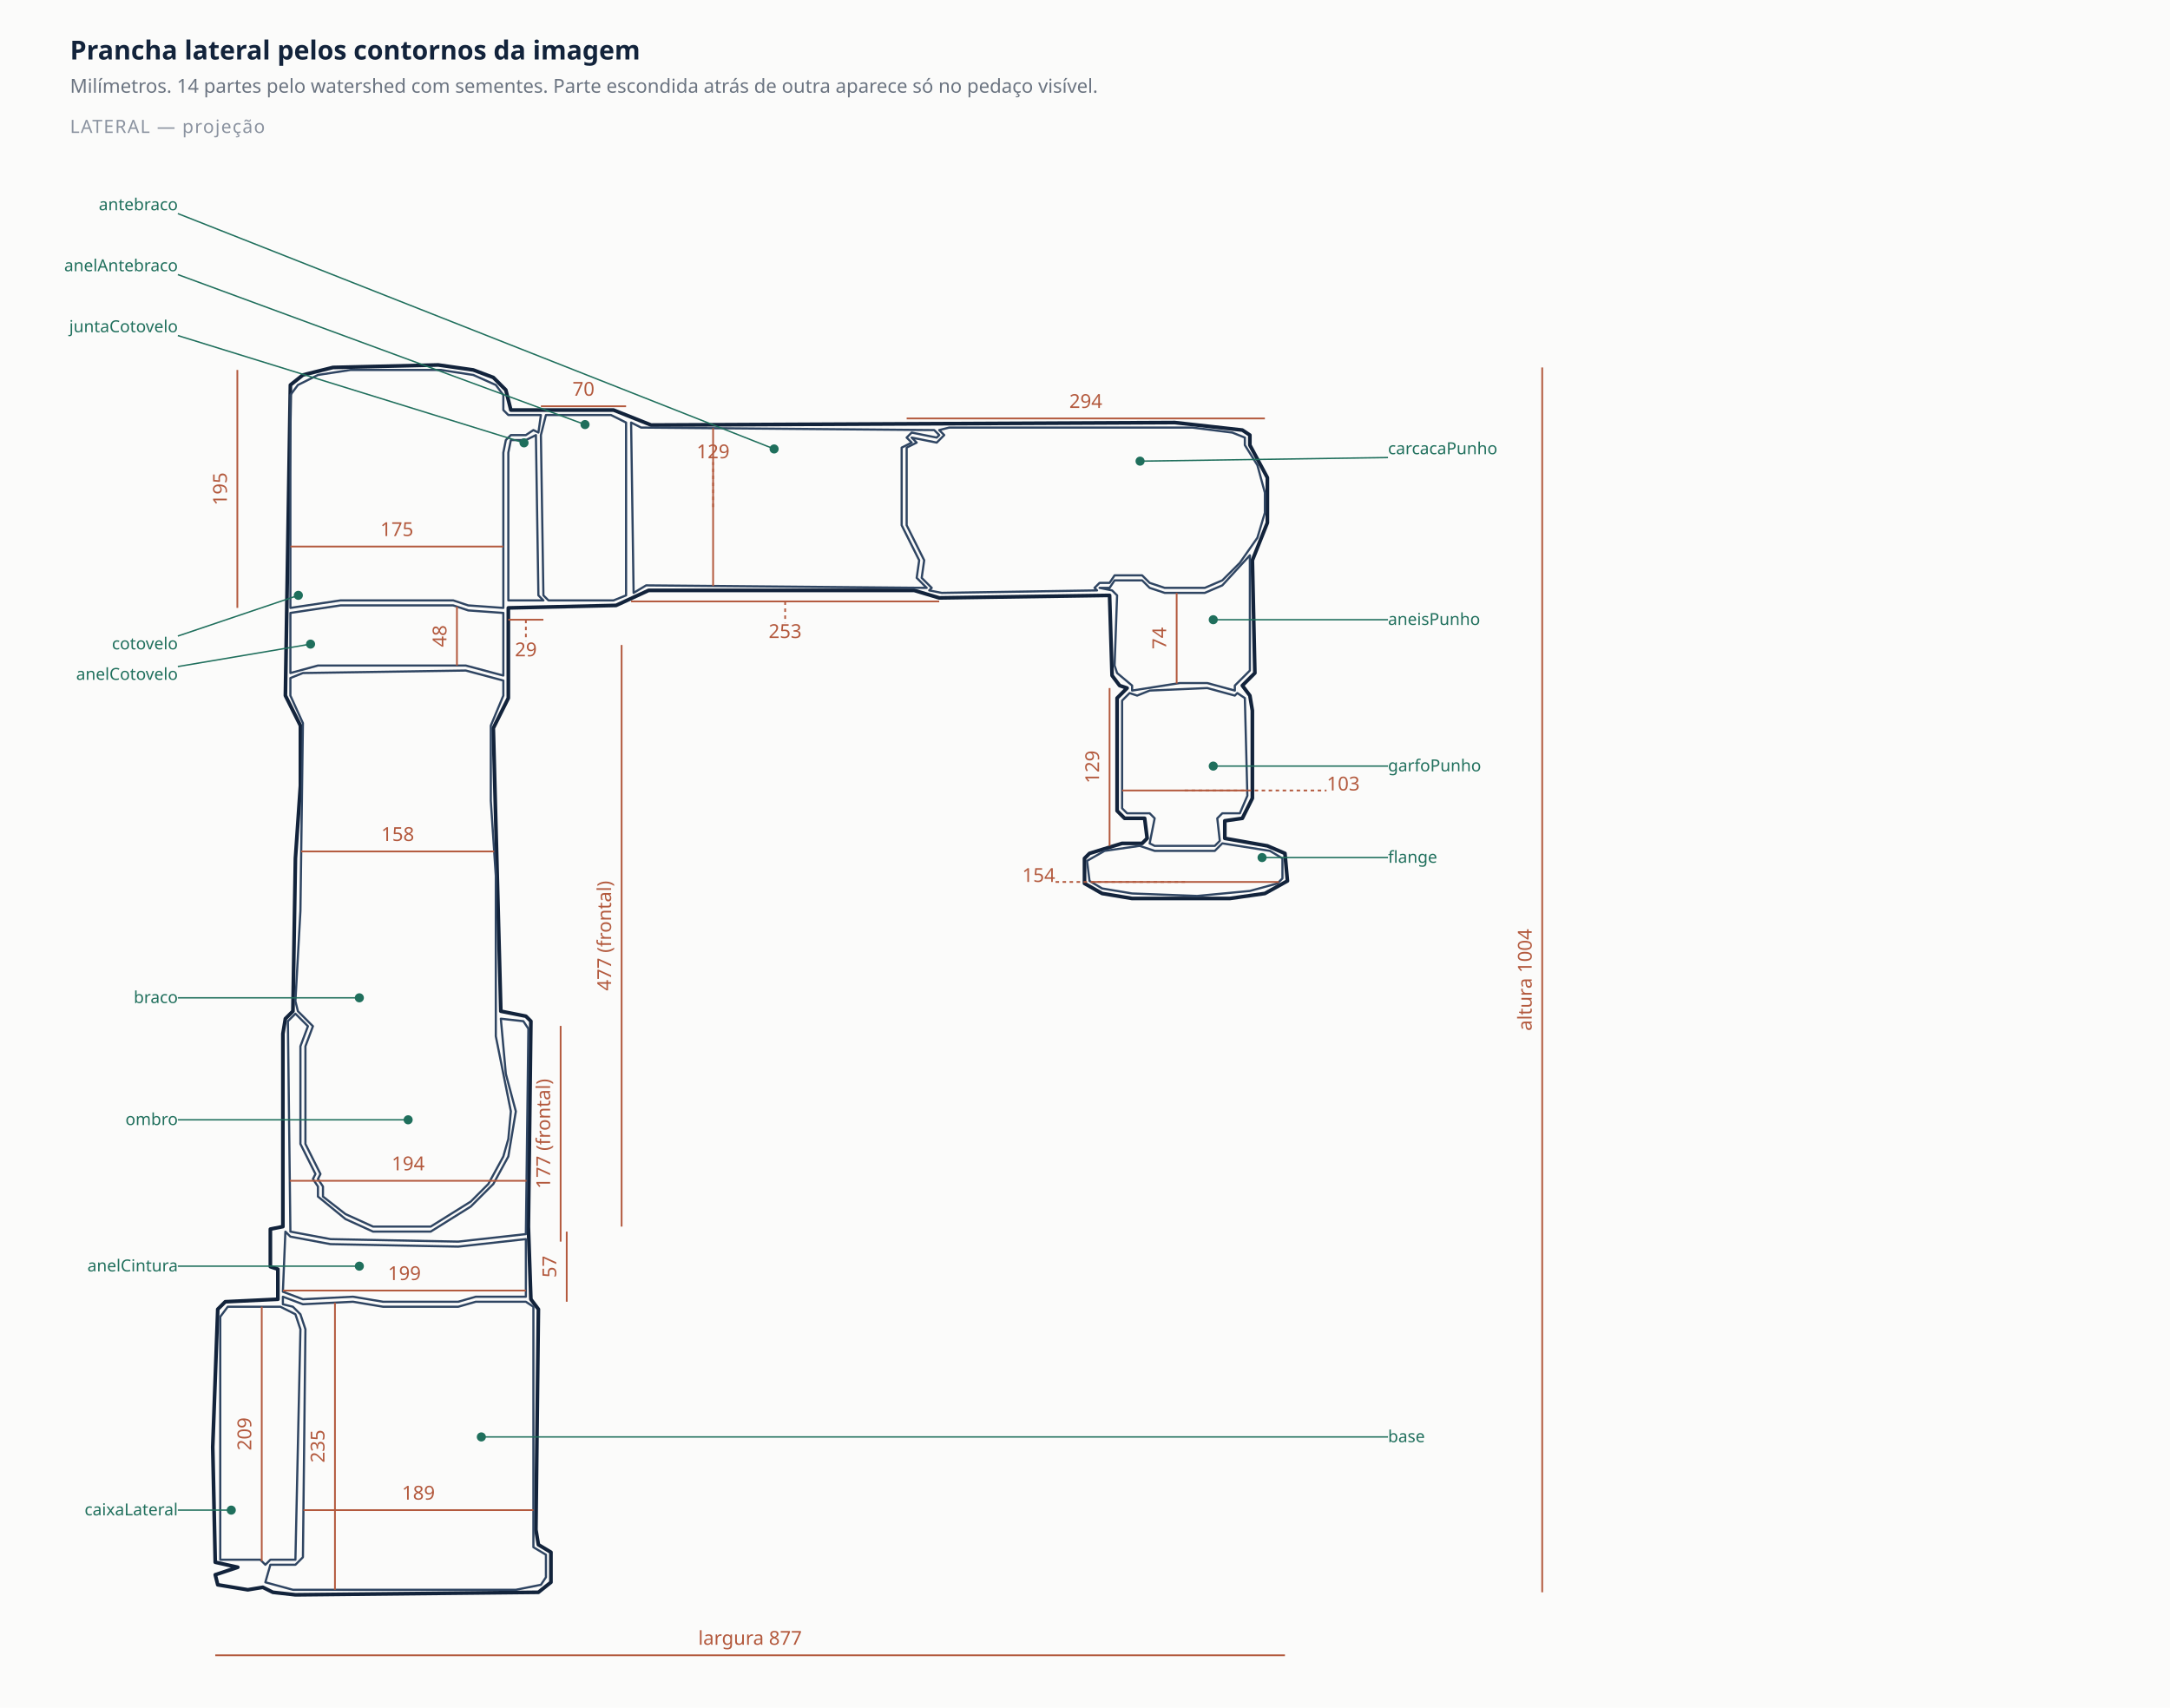
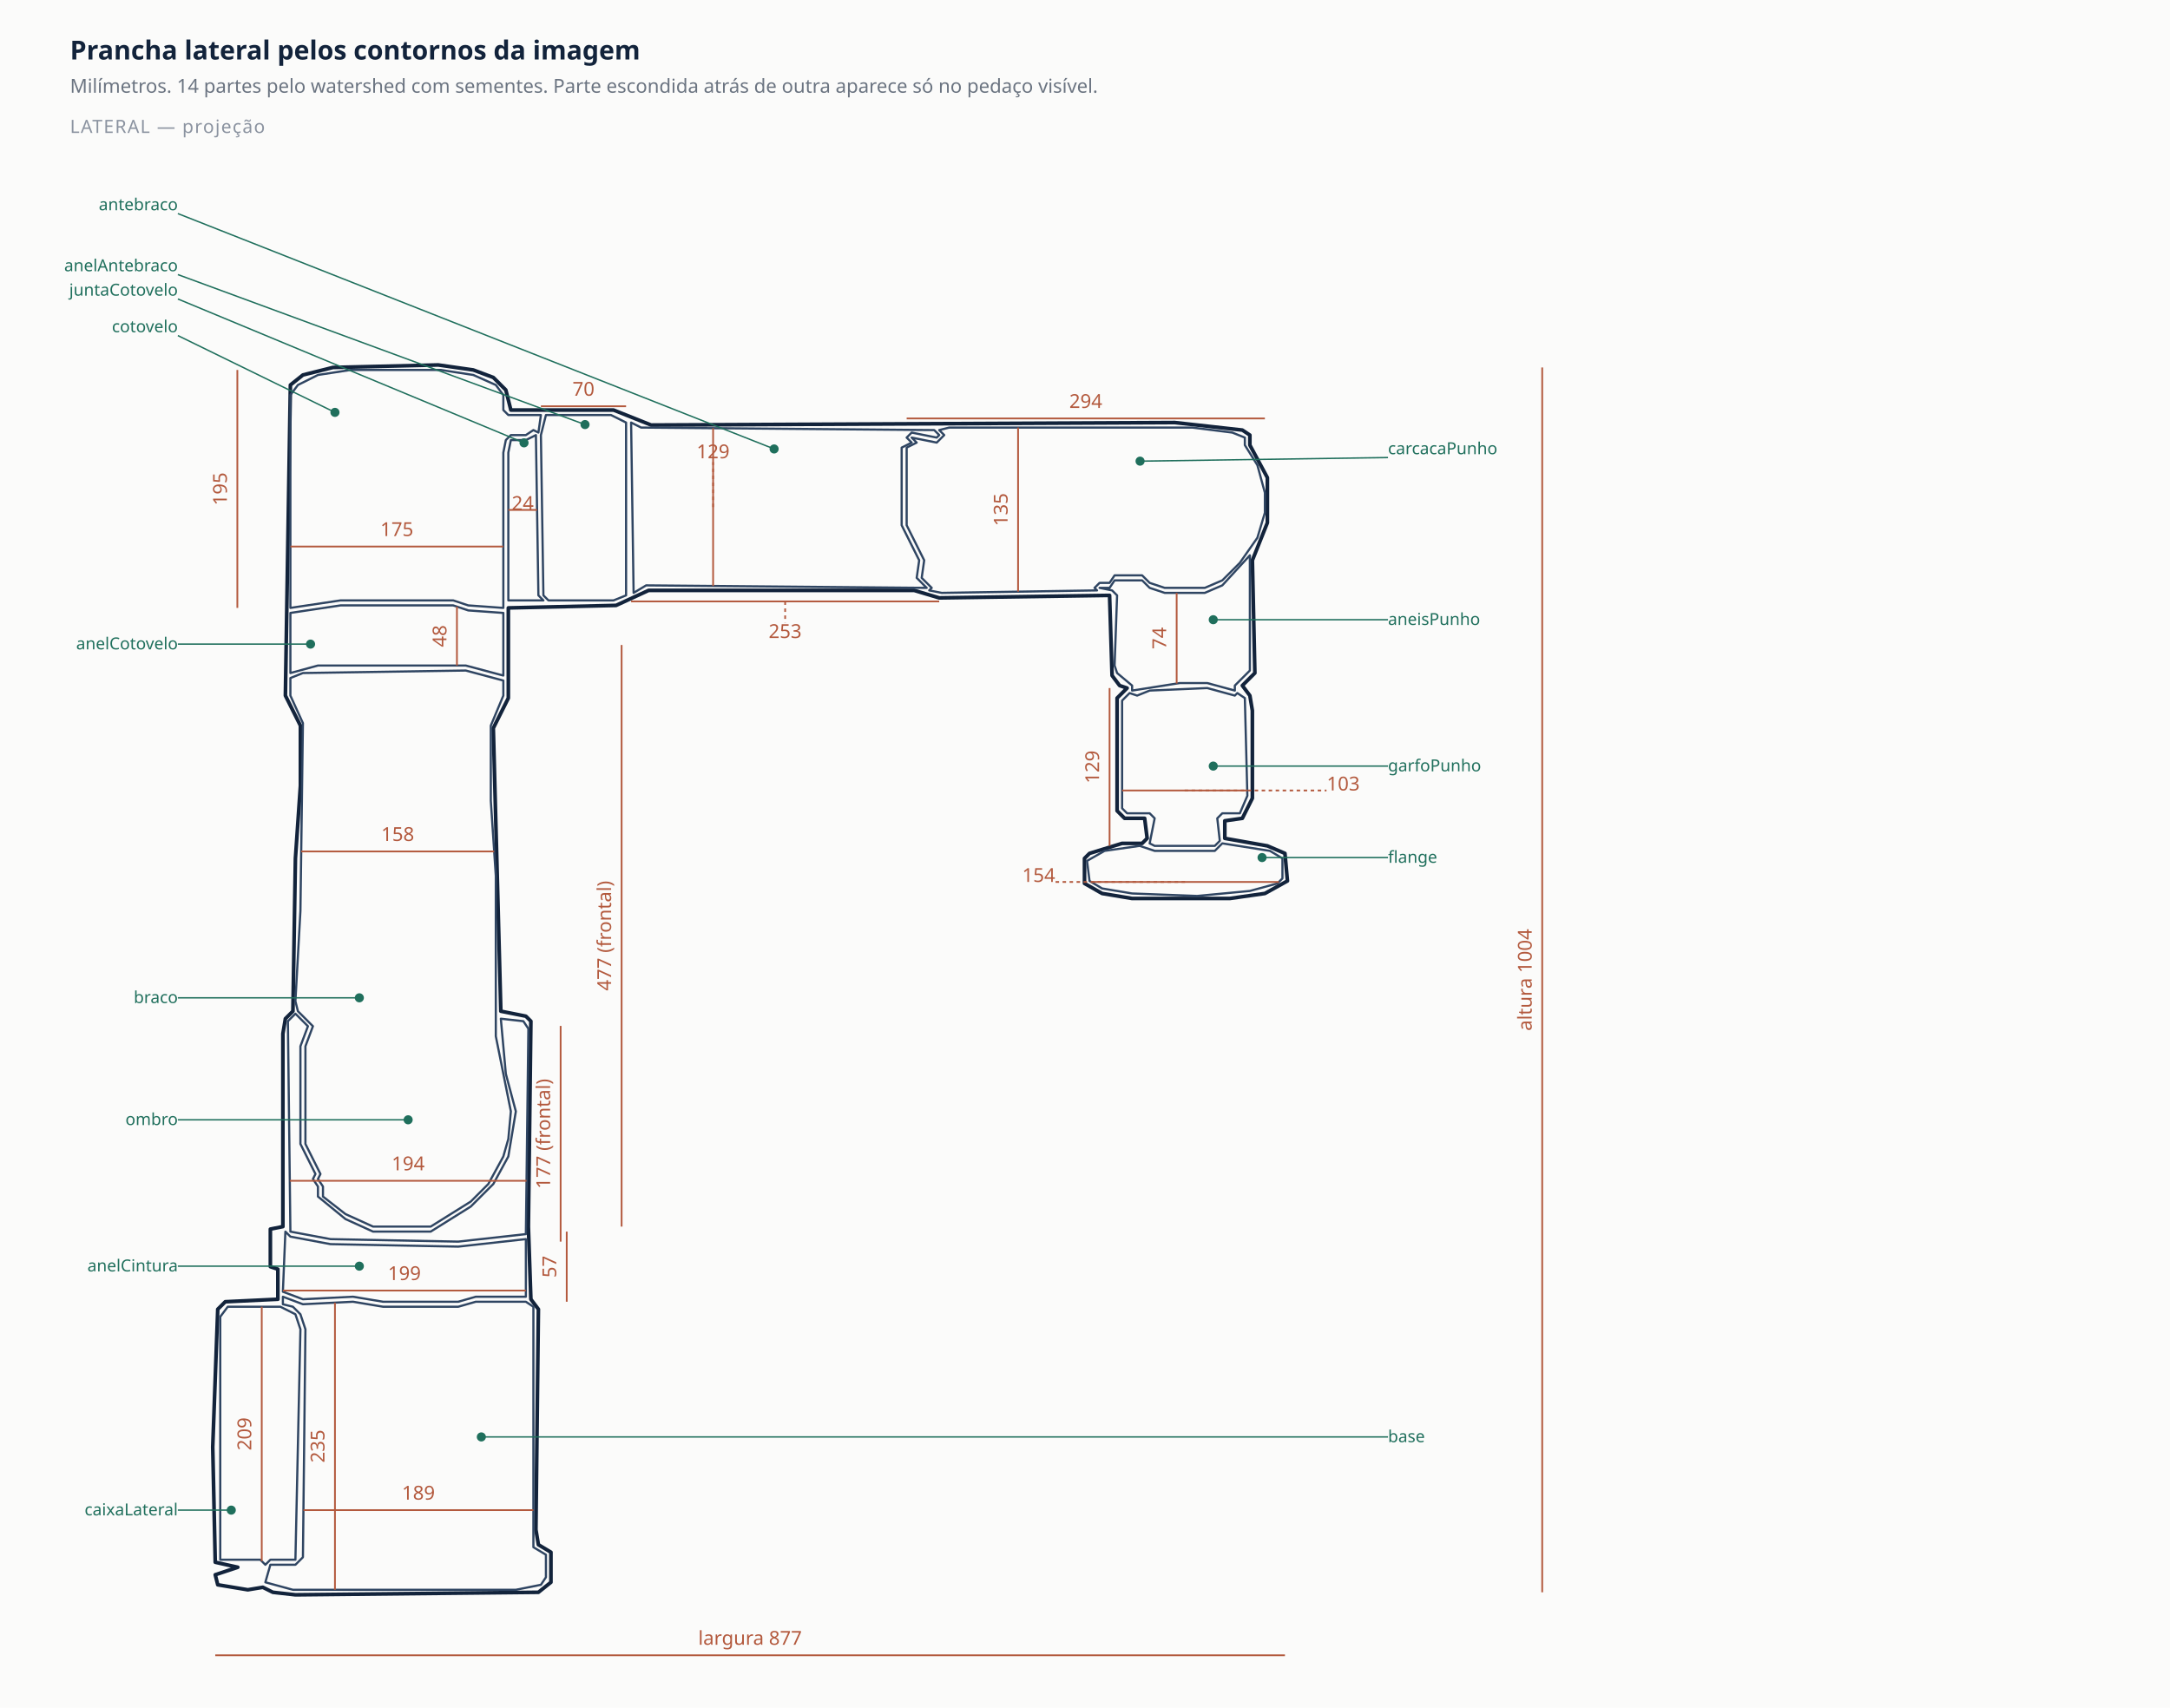
<svg xmlns="http://www.w3.org/2000/svg" viewBox="0 0 1240 976" width="1240" height="976" font-family="ui-sans-serif, system-ui, sans-serif">
  <rect width="1240" height="976" fill="#fbfbfa" />
  <style>
  .contorno{fill:none;stroke:#12233b;stroke-width:2.1;stroke-linejoin:round;stroke-linecap:round}
  .painel{fill:none;stroke:#2f4562;stroke-width:1.25;stroke-linejoin:round;stroke-linecap:round}
  .vidro{fill:none;stroke:#3d6b86;stroke-width:1.35;stroke-linejoin:round}
  .cromo{fill:none;stroke:#8a94a2;stroke-width:1.4;stroke-linejoin:round}
  .roda{fill:none;stroke:#8a94a2;stroke-width:1.6}
  .aro{fill:none;stroke:#c0c6cf;stroke-width:1.1}
  .eixo{fill:none;stroke:#c8ccd2;stroke-width:1;stroke-dasharray:9 4 2 4}
  .carater{fill:none;stroke:#b3593d;stroke-width:1.7;stroke-dasharray:6 3}
  .cota{stroke:#b3593d;stroke-width:1;fill:none}
  .cotat{fill:#b3593d;font-size:11px}
  .lm{fill:#1f6f5c}
  .lmt{fill:#1f6f5c;font-size:9.5px}
  .tit{fill:#12233b;font-size:15px;font-weight:600}
  .sub{fill:#6b7481;font-size:11px}
  .rot{fill:#8b93a0;font-size:10.5px;letter-spacing:.06em}
</style>
  <text x="40" y="34" class="tit">Prancha lateral pelos contornos da imagem</text>
  <text x="40" y="53" class="sub">Milímetros. 14 partes pelo watershed com sementes. Parte escondida atrás de outra aparece só no pedaço visível.</text>
  <text x="40" y="76" class="rot">LATERAL — projeção</text>
  <path class="contorno" d="M 709.91 245.79 L 671.26 241.49 L 372.08 242.92 L 350.6 234.34 L 291.92 234.34 L 289.05 222.88 L 281.89 215.72 L 270.44 211.43 L 250.4 208.57 L 190.28 210 L 173.1 214.29 L 165.94 220.02 L 163.08 397.53 L 171.67 414.7 L 171.67 449.06 L 168.81 490.57 L 167.38 577.9 L 163.08 582.19 L 161.65 590.78 L 161.65 701 L 154.49 702.44 L 154.49 723.91 L 158.78 725.34 L 158.78 742.52 L 128.72 743.95 L 124.43 748.24 L 121.56 826.98 L 123 892.82 L 135.88 895.69 L 123 899.98 L 124.43 905.71 L 141.61 908.57 L 150.19 907.14 L 155.92 910 L 168.81 911.44 L 307.66 910 L 314.82 904.28 L 314.82 887.1 L 307.66 882.81 L 306.23 874.22 L 307.66 748.24 L 303.36 742.52 L 301.93 701 L 303.36 583.62 L 300.5 580.76 L 286.19 577.9 L 281.89 416.13 L 290.48 398.96 L 290.48 347.42 L 352.04 345.99 L 370.64 337.41 L 522.38 337.41 L 536.7 341.7 L 634.04 340.26 L 635.47 386.08 L 639.77 391.8 L 644.06 393.23 L 638.34 398.96 L 638.34 463.37 L 642.63 467.67 L 654.08 467.67 L 655.51 479.12 L 652.65 481.99 L 641.2 481.99 L 622.59 487.71 L 619.72 490.57 L 619.72 504.89 L 629.75 510.62 L 646.92 513.48 L 702.75 513.48 L 722.79 510.62 L 735.68 503.46 L 734.25 487.71 L 724.22 483.42 L 699.89 479.12 L 699.89 469.1 L 709.91 467.67 L 715.64 456.22 L 715.64 406.12 L 714.21 397.53 L 709.91 391.8 L 717.07 384.64 L 715.64 320.22 L 724.22 298.75 L 724.22 272.99 L 714.21 254.38 L 714.21 248.65 L 709.91 245.79" />
  <path class="painel" d="M 714.21 317.36 L 698.46 334.54 L 688.44 338.83 L 665.54 338.83 L 656.95 335.97 L 652.65 331.68 L 636.91 331.68 L 634.04 335.97 L 628.32 335.97 L 635.47 337.41 L 638.34 340.26 L 636.91 380.35 L 638.34 384.64 L 646.92 391.8 L 646.92 394.66 L 674.12 390.37 L 689.87 390.37 L 705.62 394.66 L 705.62 391.8 L 714.21 383.21 L 714.21 317.36" />
  <path class="painel" d="M 311.96 237.2 L 309.09 248.65 L 310.52 340.26 L 313.39 343.13 L 350.6 343.13 L 357.76 340.26 L 357.76 241.49 L 349.17 237.2 L 311.96 237.2" />
  <path class="painel" d="M 163.08 703.87 L 161.65 738.23 L 173.1 742.52 L 201.73 741.08 L 218.9 743.95 L 261.85 743.95 L 271.88 741.08 L 300.5 741.08 L 300.5 708.16 L 261.85 712.45 L 188.85 711.03 L 165.94 706.73 L 163.08 703.87" />
  <path class="painel" d="M 165.94 350.29 L 165.94 384.64 L 181.69 380.35 L 266.15 380.35 L 287.62 386.08 L 287.62 350.29 L 267.58 348.86 L 258.99 345.99 L 194.57 345.99 L 165.94 350.29" />
  <path class="painel" d="M 360.63 241.49 L 362.06 338.83 L 369.22 334.54 L 529.54 335.97 L 523.82 330.25 L 525.25 320.22 L 515.23 300.18 L 515.23 255.81 L 520.96 252.95 L 518.09 250.08 L 520.96 247.22 L 535.27 250.08 L 536.7 248.65 L 533.84 245.79 L 366.35 244.35 L 360.63 241.49" />
  <path class="painel" d="M 161.65 741.08 L 161.65 745.38 L 167.38 746.81 L 171.67 751.11 L 174.53 759.7 L 173.1 889.96 L 168.81 894.26 L 154.49 894.26 L 151.63 904.28 L 167.38 908.57 L 294.77 908.57 L 309.09 905.71 L 311.96 901.41 L 311.96 888.53 L 304.8 884.24 L 304.8 746.81 L 300.5 743.95 L 271.88 743.95 L 261.85 746.81 L 218.9 746.81 L 201.73 743.95 L 173.1 745.38 L 161.65 741.08" />
  <path class="painel" d="M 173.1 384.64 L 165.94 387.5 L 165.94 397.53 L 173.1 413.28 L 171.67 520.63 L 168.81 572.17 L 170.23 577.9 L 178.82 586.49 L 174.53 597.94 L 174.53 653.77 L 183.12 670.94 L 181.69 673.81 L 184.55 678.1 L 184.55 683.83 L 197.43 693.85 L 213.18 701 L 246.1 701 L 269.01 686.69 L 279.03 676.67 L 287.62 660.92 L 290.48 650.9 L 291.92 635.16 L 283.32 592.21 L 283.32 500.59 L 280.46 457.65 L 280.46 414.7 L 287.62 397.53 L 287.62 388.94 L 266.15 383.21 L 173.1 384.64" />
  <path class="painel" d="M 130.15 746.81 L 125.86 752.54 L 125.86 891.39 L 148.76 891.39 L 151.63 894.26 L 154.49 891.39 L 168.81 891.39 L 171.67 759.7 L 168.81 751.11 L 160.22 746.81 L 130.15 746.81" />
  <path class="painel" d="M 518.09 255.81 L 518.09 300.18 L 528.11 320.22 L 526.68 330.25 L 532.41 335.97 L 530.97 337.41 L 538.13 338.83 L 626.88 337.41 L 625.45 335.97 L 628.32 333.11 L 634.04 333.11 L 636.91 328.82 L 652.65 328.82 L 656.95 333.11 L 665.54 335.97 L 688.44 335.97 L 698.46 331.68 L 708.48 321.66 L 718.5 307.34 L 722.79 293.03 L 722.79 281.58 L 718.5 265.83 L 711.34 254.38 L 711.34 250.08 L 704.18 247.22 L 681.28 244.35 L 542.43 244.35 L 536.7 245.79 L 539.56 248.65 L 535.27 252.95 L 520.96 250.08 L 523.82 252.95 L 518.09 255.81" />
  <path class="painel" d="M 309.09 237.2 L 290.48 237.2 L 287.62 234.34 L 287.62 225.75 L 283.32 220.02 L 270.44 214.29 L 251.83 211.43 L 200.3 211.43 L 181.69 214.29 L 170.23 220.02 L 165.94 225.75 L 165.94 347.42 L 194.57 343.13 L 258.99 343.13 L 267.58 345.99 L 287.62 347.42 L 287.62 258.67 L 289.05 251.51 L 291.92 248.65 L 300.5 248.65 L 304.8 245.79 L 307.66 247.22 L 309.09 237.2" />
  <path class="painel" d="M 732.82 490.57 L 725.66 486.28 L 698.46 481.99 L 694.17 486.28 L 659.81 486.28 L 651.22 483.42 L 631.18 486.28 L 621.16 492 L 622.59 503.46 L 629.75 507.75 L 646.92 510.62 L 684.14 512.04 L 714.21 509.18 L 729.95 504.89 L 732.82 502.03 L 732.82 490.57" />
  <path class="painel" d="M 645.5 396.09 L 641.2 400.39 L 641.2 461.95 L 644.06 464.8 L 656.95 464.8 L 659.81 467.67 L 656.95 481.99 L 659.81 483.42 L 694.17 483.42 L 697.03 480.55 L 695.59 467.67 L 698.46 464.8 L 708.48 464.8 L 712.78 454.79 L 711.34 398.96 L 707.05 396.09 L 705.62 397.53 L 689.87 393.23 L 656.95 394.66 L 649.79 397.53 L 645.5 396.09" />
  <path class="painel" d="M 306.23 248.65 L 300.5 251.51 L 291.92 251.51 L 290.48 258.67 L 290.48 343.13 L 310.52 343.13 L 307.66 340.26 L 306.23 248.65" />
  <path class="painel" d="M 164.51 583.62 L 165.94 703.87 L 188.85 708.16 L 261.85 709.59 L 300.5 705.3 L 301.93 587.91 L 299.07 583.62 L 286.19 582.19 L 289.05 613.69 L 294.77 635.16 L 290.48 660.92 L 281.89 676.67 L 269.01 689.55 L 246.1 703.87 L 213.18 703.87 L 197.43 696.71 L 181.69 683.83 L 181.69 678.1 L 178.82 673.81 L 180.26 670.94 L 171.67 653.77 L 171.67 597.94 L 175.96 586.49 L 168.81 579.33 L 164.51 583.62" />
  <path class="cota" d="M 123 946 L 734.25 946" />
  <text x="428.62" y="940" class="cotat" text-anchor="middle">largura 877</text>
  <path class="cota" d="M 881.26 910 L 881.26 210" />
  <text x="875.26" y="560" class="cotat" text-anchor="middle" transform="rotate(-90 875.26 560)">altura 1004</text>
  <path class="cota" d="M 173.39 863.04 L 304.8 863.04" />
  <text x="239.1" y="857.04" class="cotat" text-anchor="middle">189</text>
  <path class="cota" d="M 191.4 908.57 L 191.4 744.46" />
  <text x="185.4" y="826.52" class="cotat" text-anchor="middle" transform="rotate(-90 185.4 826.52)">235</text>
  <path class="cota" d="M 149.57 892.2 L 149.57 746.81" />
  <text x="143.57" y="819.51" class="cotat" text-anchor="middle" transform="rotate(-90 143.57 819.51)">209</text>
  <path class="cota" d="M 323.84 743.95 L 323.84 703.87" />
  <text x="317.84" y="723.91" class="cotat" text-anchor="middle" transform="rotate(-90 317.84 723.91)">57</text>
  <path class="cota" d="M 165.59 674.83 L 300.88 674.83" />
  <text x="233.24" y="668.83" class="cotat" text-anchor="middle">194</text>
  <path class="cota" d="M 320.36 709.59 L 320.36 586.31" />
  <text x="314.36" y="647.95" class="cotat" text-anchor="middle" transform="rotate(-90 314.36 647.95)">177 (frontal)</text>
  <path class="cota" d="M 172.12 486.61 L 282.39 486.61" />
  <text x="227.26" y="480.61" class="cotat" text-anchor="middle">158</text>
  <path class="cota" d="M 355.21 701 L 355.21 368.61" />
  <text x="349.21" y="534.8" class="cotat" text-anchor="middle" transform="rotate(-90 349.21 534.8)">477 (frontal)</text>
  <path class="cota" d="M 261.11 380.35 L 261.11 346.7" />
  <text x="255.11" y="363.52" class="cotat" text-anchor="middle" transform="rotate(-90 255.11 363.52)">48</text>
  <path class="cota" d="M 165.94 312.35 L 287.62 312.35" />
  <text x="226.78" y="306.35" class="cotat" text-anchor="middle">175</text>
  <path class="cota" d="M 135.63 347.42 L 135.63 211.43" />
  <text x="129.63" y="279.43" class="cotat" text-anchor="middle" transform="rotate(-90 129.63 279.43)">195</text>
  <path class="cota" d="M 309.09 232.18 L 357.76 232.18" />
  <text x="333.43" y="226.18" class="cotat" text-anchor="middle">70</text>
  <path class="cota" d="M 360.63 343.71 L 536.7 343.71" />
  <text x="448.66" y="364.63" class="cotat" text-anchor="middle">253</text>
  <path class="cota" stroke-dasharray="2 2" d="M 448.66 343.71 L 448.66 355.83" />
  <path class="cota" d="M 407.49 334.88 L 407.49 244.7" />
  <text x="407.49" y="261.91" class="cotat" text-anchor="middle">129</text>
  <path class="cota" stroke-dasharray="2 2" d="M 407.49 289.79 L 407.49 264.11" />
  <path class="cota" d="M 518.09 239.15 L 722.79 239.15" />
  <text x="620.44" y="233.15" class="cotat" text-anchor="middle">294</text>
  <path class="cota" d="M 672.38 390.64 L 672.38 338.83" />
  <text x="666.38" y="364.74" class="cotat" text-anchor="middle" transform="rotate(-90 666.38 364.74)">74</text>
  <path class="cota" d="M 634.04 483.42 L 634.04 393.23" />
  <text x="628.04" y="438.32" class="cotat" text-anchor="middle" transform="rotate(-90 628.04 438.32)">129</text>
  <path class="cota" d="M 623.57 504.04 L 730.8 504.04" />
  <text x="593.53" y="504.04" class="cotat" text-anchor="middle">154</text>
  <path class="cota" stroke-dasharray="2 2" d="M 677.18 504.04 L 603.1 504.04" />
-   <path class="cota" d="M 290.48 354.17 L 310.52 354.17" />
-   <text x="300.5" y="375.08" class="cotat" text-anchor="middle">29</text>
-   <path class="cota" stroke-dasharray="2 2" d="M 300.5 354.17 L 300.5 366.28" />
+   <path class="cota" d="M 290.48 291.43 L 306.9 291.43" />
+   <text x="298.69" y="291.43" class="cotat" text-anchor="middle">24</text>
+   <path class="cota" stroke-dasharray="2 2" d="M 298.69 291.43 L 298.69 291.43" />
  <path class="cota" d="M 161.67 737.56 L 300.5 737.56" />
  <text x="231.09" y="731.56" class="cotat" text-anchor="middle">199</text>
  <path class="cota" d="M 641.2 451.76 L 712.7 451.76" />
  <text x="767.57" y="451.76" class="cotat" text-anchor="middle">103</text>
  <path class="cota" stroke-dasharray="2 2" d="M 676.95 451.76 L 758 451.76" />
+   <path class="cota" d="M 581.76 338.13 L 581.76 244.35" />
+   <text x="575.76" y="291.24" class="cotat" text-anchor="middle" transform="rotate(-90 575.76 291.24)">135</text>
  <circle class="lm" cx="693.29" cy="354.17" r="2.6" />
  <text class="lmt" x="793.14" y="357.17">aneisPunho</text>
  <path class="lm" stroke="#1f6f5c" stroke-width="0.8" fill="none" d="M 693.29 354.17 L 793.14 354.17" />
  <circle class="lm" cx="334.3" cy="242.64" r="2.6" />
  <text class="lmt" x="101.63" y="155.02" text-anchor="end">anelAntebraco</text>
  <path class="lm" stroke="#1f6f5c" stroke-width="0.8" fill="none" d="M 334.3 242.64 L 101.63 156.92" />
  <circle class="lm" cx="205.34" cy="723.62" r="2.6" />
  <text class="lmt" x="101.63" y="726.62" text-anchor="end">anelCintura</text>
  <path class="lm" stroke="#1f6f5c" stroke-width="0.8" fill="none" d="M 205.34 723.62 L 101.63 723.62" />
  <circle class="lm" cx="177.46" cy="368.11" r="2.6" />
-   <text class="lmt" x="101.63" y="388.54" text-anchor="end">anelCotovelo</text>
-   <path class="lm" stroke="#1f6f5c" stroke-width="0.8" fill="none" d="M 177.46 368.11 L 101.63 380.94" />
+   <text class="lmt" x="101.63" y="371.11" text-anchor="end">anelCotovelo</text>
+   <path class="lm" stroke="#1f6f5c" stroke-width="0.8" fill="none" d="M 177.46 368.11 L 101.63 368.11" />
  <circle class="lm" cx="442.35" cy="256.58" r="2.6" />
  <text class="lmt" x="101.63" y="120.16" text-anchor="end">antebraco</text>
  <path class="lm" stroke="#1f6f5c" stroke-width="0.8" fill="none" d="M 442.35 256.58 L 101.63 122.06" />
  <circle class="lm" cx="275.05" cy="821.21" r="2.6" />
  <text class="lmt" x="793.14" y="824.21">base</text>
  <path class="lm" stroke="#1f6f5c" stroke-width="0.8" fill="none" d="M 275.05 821.21 L 793.14 821.21" />
  <circle class="lm" cx="205.34" cy="570.26" r="2.6" />
  <text class="lmt" x="101.63" y="573.26" text-anchor="end">braco</text>
  <path class="lm" stroke="#1f6f5c" stroke-width="0.8" fill="none" d="M 205.34 570.26 L 101.63 570.26" />
  <circle class="lm" cx="132.15" cy="863.04" r="2.6" />
  <text class="lmt" x="101.63" y="866.04" text-anchor="end">caixaLateral</text>
  <path class="lm" stroke="#1f6f5c" stroke-width="0.8" fill="none" d="M 132.15 863.04 L 101.63 863.04" />
  <circle class="lm" cx="651.47" cy="263.55" r="2.6" />
  <text class="lmt" x="793.14" y="259.58">carcacaPunho</text>
  <path class="lm" stroke="#1f6f5c" stroke-width="0.8" fill="none" d="M 651.47 263.55 L 793.14 261.48" />
-   <circle class="lm" cx="170.49" cy="340.23" r="2.6" />
-   <text class="lmt" x="101.63" y="371.11" text-anchor="end">cotovelo</text>
-   <path class="lm" stroke="#1f6f5c" stroke-width="0.8" fill="none" d="M 170.49 340.23 L 101.63 363.51" />
+   <circle class="lm" cx="191.4" cy="235.67" r="2.6" />
+   <text class="lmt" x="101.63" y="189.87" text-anchor="end">cotovelo</text>
+   <path class="lm" stroke="#1f6f5c" stroke-width="0.8" fill="none" d="M 191.4 235.67 L 101.63 191.77" />
  <circle class="lm" cx="721.18" cy="490.1" r="2.6" />
  <text class="lmt" x="793.14" y="493.1">flange</text>
  <path class="lm" stroke="#1f6f5c" stroke-width="0.8" fill="none" d="M 721.18 490.1 L 793.14 490.1" />
  <circle class="lm" cx="693.29" cy="437.82" r="2.6" />
  <text class="lmt" x="793.14" y="440.82">garfoPunho</text>
  <path class="lm" stroke="#1f6f5c" stroke-width="0.8" fill="none" d="M 693.29 437.82 L 793.14 437.82" />
  <circle class="lm" cx="299.44" cy="253.09" r="2.6" />
-   <text class="lmt" x="101.63" y="189.87" text-anchor="end">juntaCotovelo</text>
-   <path class="lm" stroke="#1f6f5c" stroke-width="0.8" fill="none" d="M 299.44 253.09 L 101.63 191.77" />
+   <text class="lmt" x="101.63" y="168.96" text-anchor="end">juntaCotovelo</text>
+   <path class="lm" stroke="#1f6f5c" stroke-width="0.8" fill="none" d="M 299.44 253.09 L 101.63 170.86" />
  <circle class="lm" cx="233.22" cy="639.97" r="2.6" />
  <text class="lmt" x="101.63" y="642.97" text-anchor="end">ombro</text>
  <path class="lm" stroke="#1f6f5c" stroke-width="0.8" fill="none" d="M 233.22 639.97 L 101.63 639.97" />
</svg>
